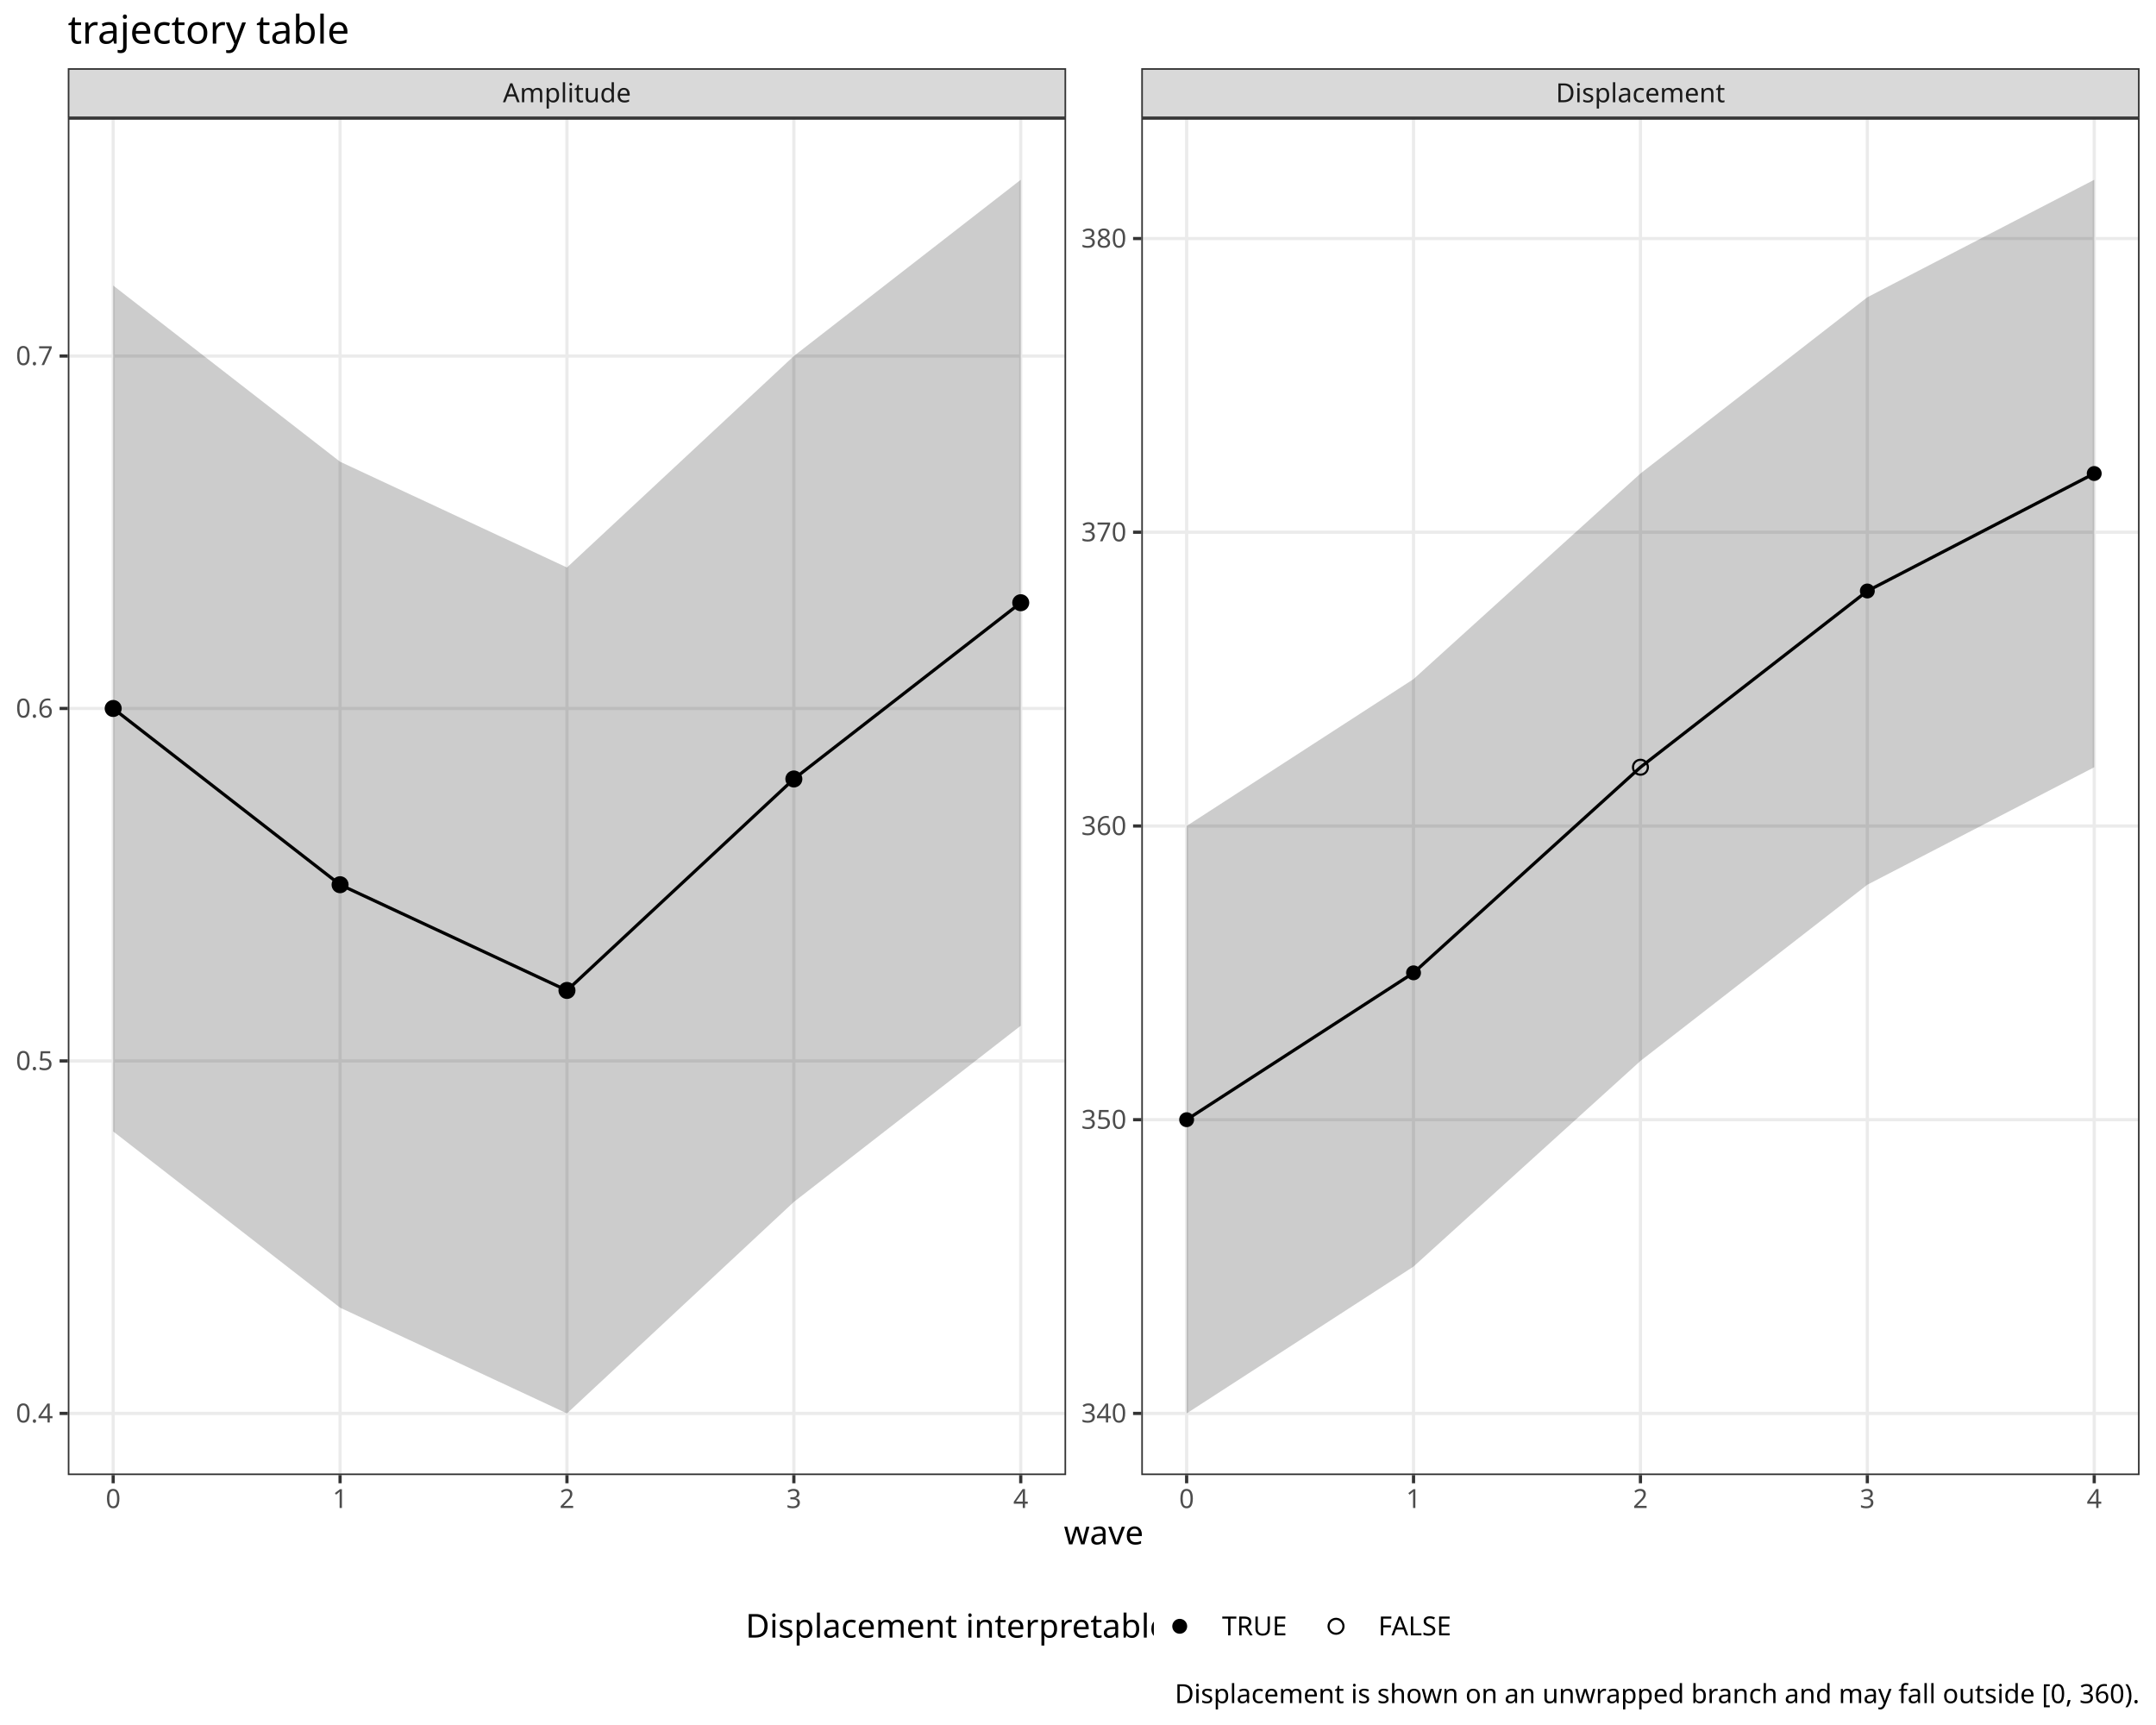
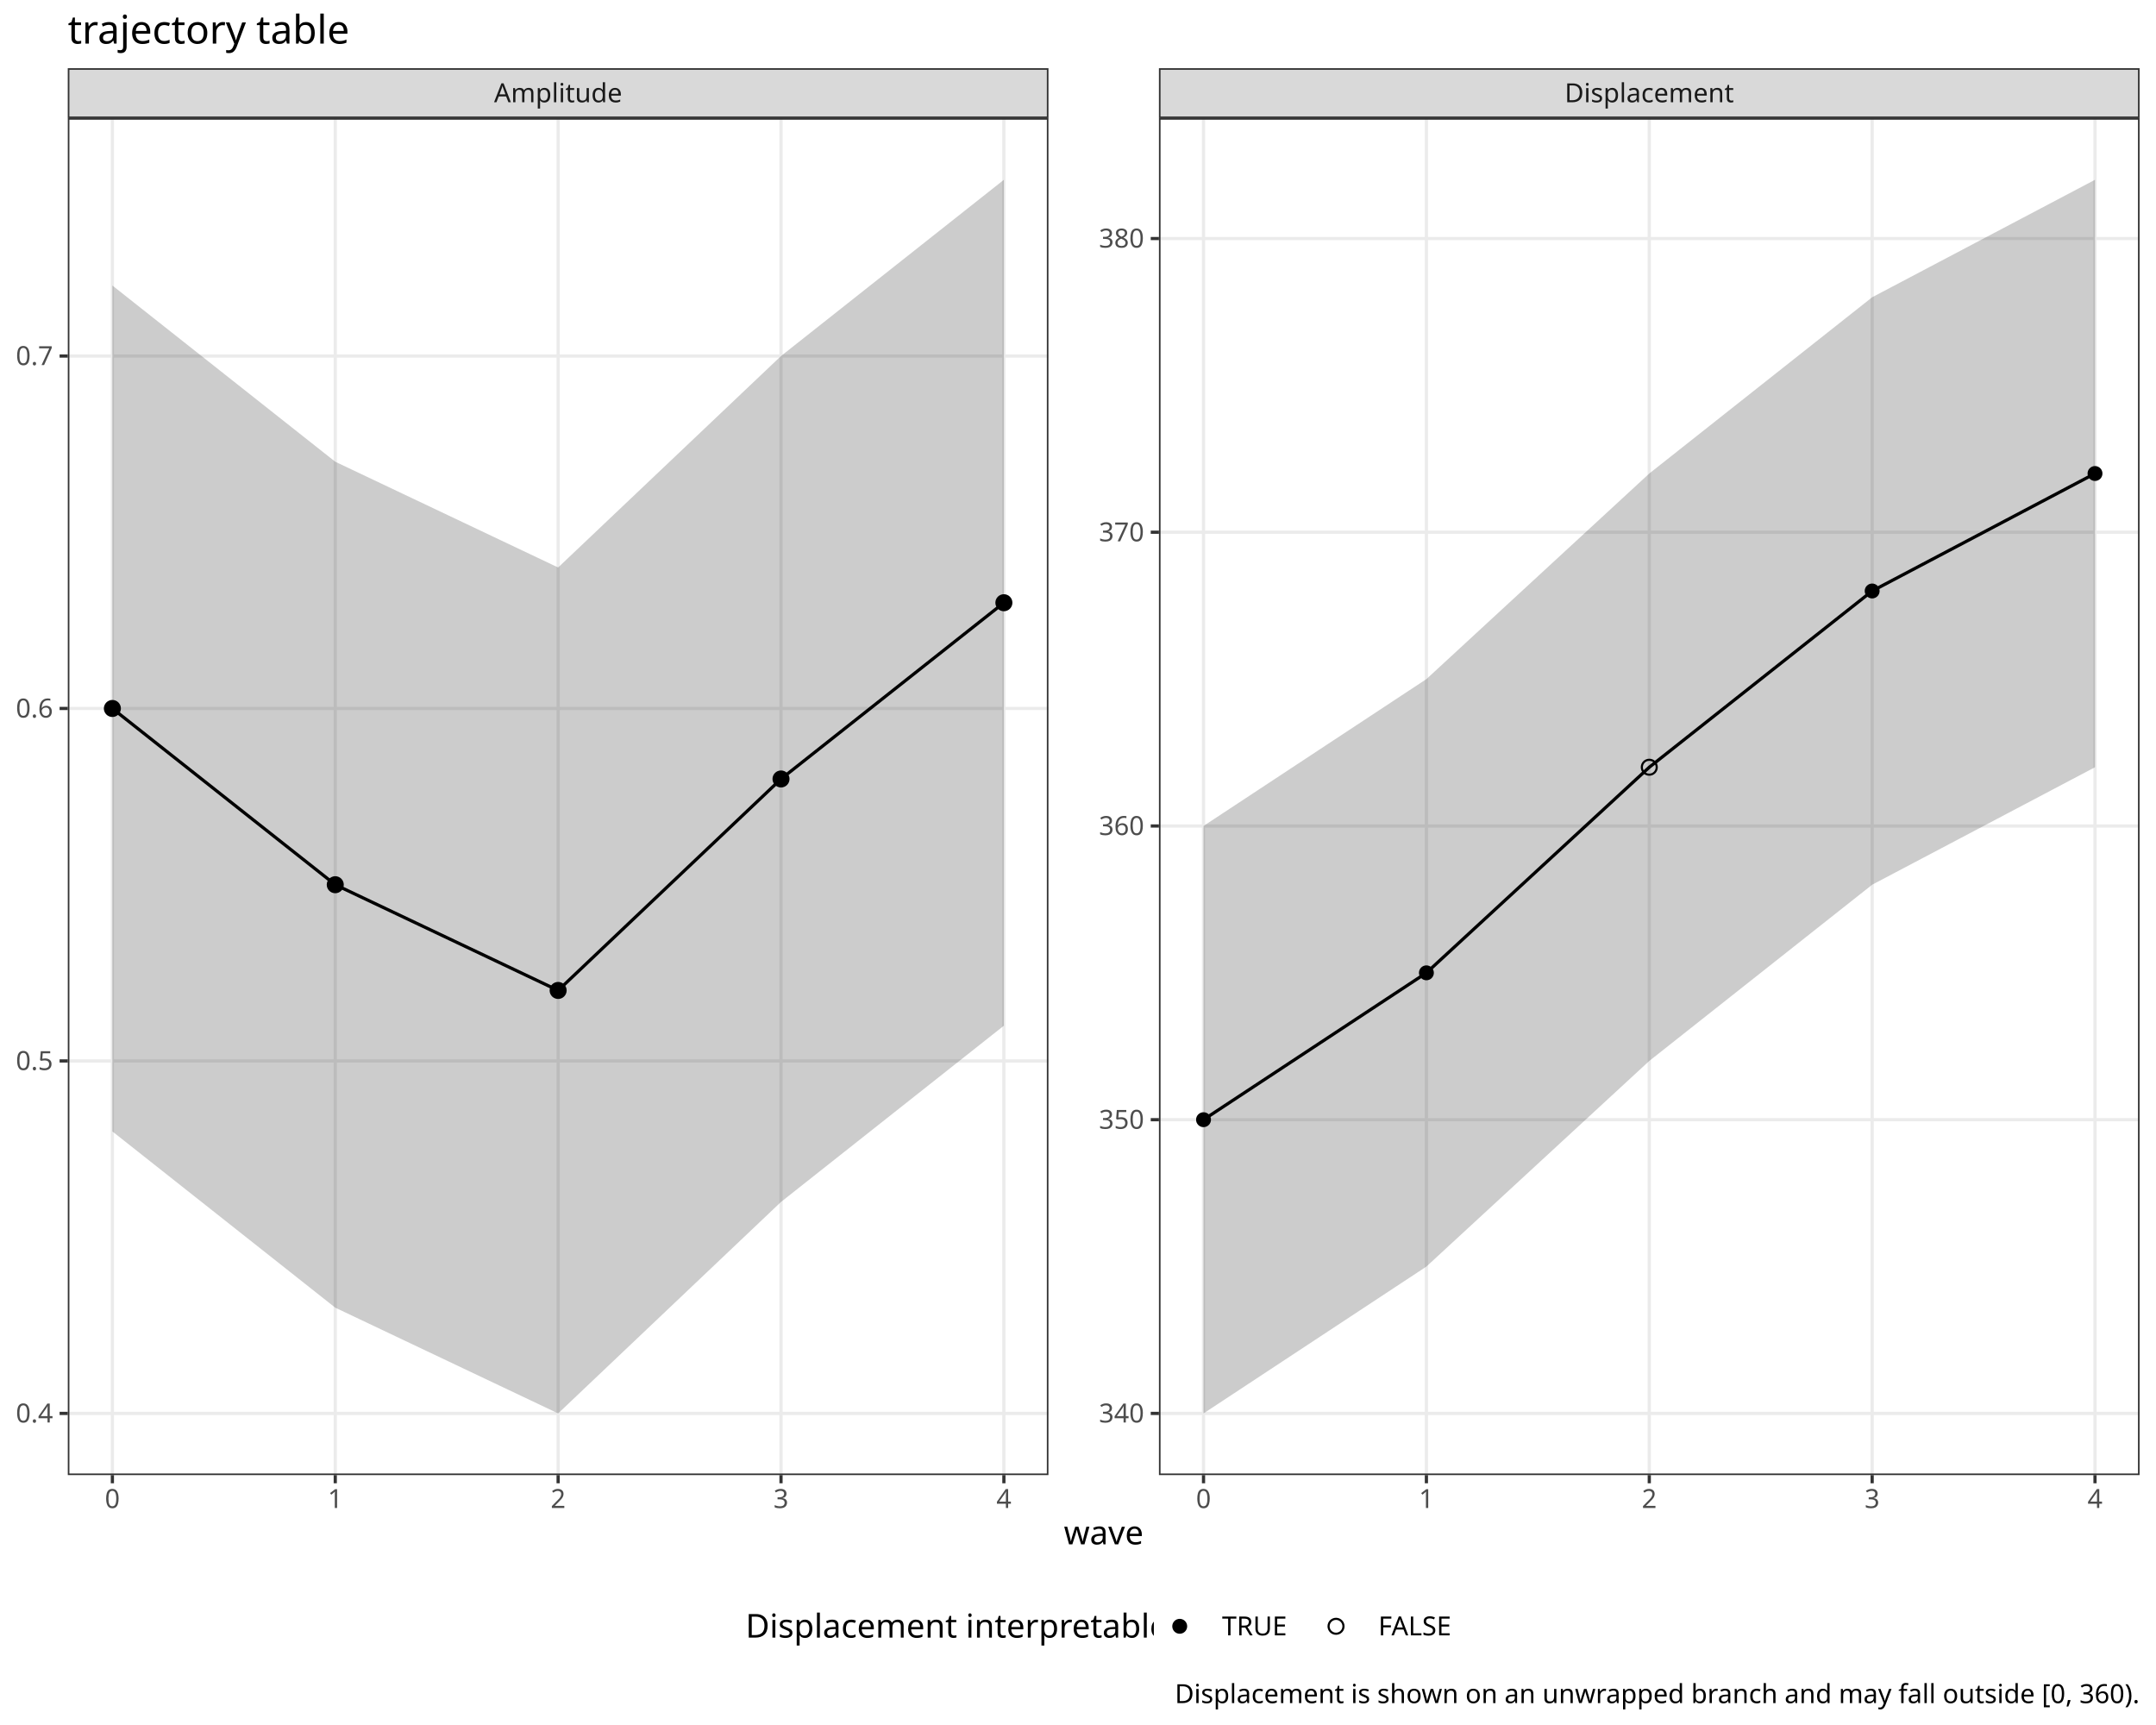
<svg xmlns="http://www.w3.org/2000/svg" class="svglite" data-engine-version="2.0" width="720.00pt" height="576.00pt" viewBox="0 0 720.00 576.00">
  <defs>
    <style type="text/css">
    .svglite line, .svglite polyline, .svglite polygon, .svglite path, .svglite rect, .svglite circle {
      fill: none;
      stroke: #000000;
      stroke-linecap: round;
      stroke-linejoin: round;
      stroke-miterlimit: 10.00;
    }
  </style>
  </defs>
  <rect width="100%" height="100%" style="stroke: none; fill: #FFFFFF;" />
  <defs>
    <clipPath id="cpMC4wMHw3MjAuMDB8MC4wMHw1NzYuMDA=">
      <rect x="0.00" y="0.00" width="720.00" height="576.00" />
    </clipPath>
  </defs>
  <g clip-path="url(#cpMC4wMHw3MjAuMDB8MC4wMHw1NzYuMDA=)">
    <rect x="0.00" y="0.00" width="720.00" height="576.00" style="stroke-width: 1.07; stroke: #FFFFFF; fill: #FFFFFF;" />
  </g>
  <defs>
-     <clipPath id="cpMjIuNjR8MzU2LjA0fDM5LjQzfDQ5Mi41NQ==">
-       <rect x="22.64" y="39.43" width="333.39" height="453.12" />
+     <clipPath id="cpMjIuNjR8MzUwLjE0fDM5LjQzfDQ5Mi41NQ==">
+       <rect x="22.64" y="39.43" width="327.49" height="453.12" />
    </clipPath>
  </defs>
-   <g clip-path="url(#cpMjIuNjR8MzU2LjA0fDM5LjQzfDQ5Mi41NQ==)">
-     <rect x="22.64" y="39.43" width="333.39" height="453.12" style="stroke-width: 1.07; stroke: none; fill: #FFFFFF;" />
-     <polyline points="22.64,471.96 356.04,471.96 " style="stroke-width: 1.07; stroke: #EBEBEB; stroke-linecap: butt;" />
-     <polyline points="22.64,354.26 356.04,354.26 " style="stroke-width: 1.07; stroke: #EBEBEB; stroke-linecap: butt;" />
-     <polyline points="22.64,236.57 356.04,236.57 " style="stroke-width: 1.07; stroke: #EBEBEB; stroke-linecap: butt;" />
-     <polyline points="22.64,118.88 356.04,118.88 " style="stroke-width: 1.07; stroke: #EBEBEB; stroke-linecap: butt;" />
-     <polyline points="37.80,492.55 37.80,39.43 " style="stroke-width: 1.07; stroke: #EBEBEB; stroke-linecap: butt;" />
-     <polyline points="113.57,492.55 113.57,39.43 " style="stroke-width: 1.07; stroke: #EBEBEB; stroke-linecap: butt;" />
-     <polyline points="189.34,492.55 189.34,39.43 " style="stroke-width: 1.07; stroke: #EBEBEB; stroke-linecap: butt;" />
-     <polyline points="265.11,492.55 265.11,39.43 " style="stroke-width: 1.07; stroke: #EBEBEB; stroke-linecap: butt;" />
-     <polyline points="340.88,492.55 340.88,39.43 " style="stroke-width: 1.07; stroke: #EBEBEB; stroke-linecap: butt;" />
-     <polygon points="37.80,95.34 113.57,154.18 189.34,189.49 265.11,118.88 340.88,60.03 340.88,342.49 265.11,401.34 189.34,471.96 113.57,436.65 37.80,377.80 " style="stroke-width: 0.00; stroke: none; stroke-linecap: butt; fill: #000000; fill-opacity: 0.20;" />
-     <polyline points="37.80,95.34 113.57,154.18 189.34,189.49 265.11,118.88 340.88,60.03 " style="stroke-width: 1.07; stroke: none; stroke-linecap: butt;" />
-     <polyline points="340.88,342.49 265.11,401.34 189.34,471.96 113.57,436.65 37.80,377.80 " style="stroke-width: 1.07; stroke: none; stroke-linecap: butt;" />
-     <polyline points="37.80,236.57 113.57,295.42 189.34,330.72 265.11,260.11 340.88,201.26 " style="stroke-width: 1.07; stroke-linecap: butt;" />
-     <circle cx="37.80" cy="236.57" r="2.49" style="stroke-width: 0.71; fill: #000000;" />
-     <circle cx="113.57" cy="295.42" r="2.49" style="stroke-width: 0.71; fill: #000000;" />
-     <circle cx="189.34" cy="330.72" r="2.49" style="stroke-width: 0.71; fill: #000000;" />
-     <circle cx="265.11" cy="260.11" r="2.49" style="stroke-width: 0.71; fill: #000000;" />
-     <circle cx="340.88" cy="201.26" r="2.49" style="stroke-width: 0.71; fill: #000000;" />
-     <rect x="22.64" y="39.43" width="333.39" height="453.12" style="stroke-width: 1.07; stroke: #333333;" />
+   <g clip-path="url(#cpMjIuNjR8MzUwLjE0fDM5LjQzfDQ5Mi41NQ==)">
+     <rect x="22.64" y="39.43" width="327.49" height="453.12" style="stroke-width: 1.07; stroke: none; fill: #FFFFFF;" />
+     <polyline points="22.64,471.96 350.14,471.96 " style="stroke-width: 1.07; stroke: #EBEBEB; stroke-linecap: butt;" />
+     <polyline points="22.64,354.26 350.14,354.26 " style="stroke-width: 1.07; stroke: #EBEBEB; stroke-linecap: butt;" />
+     <polyline points="22.64,236.57 350.14,236.57 " style="stroke-width: 1.07; stroke: #EBEBEB; stroke-linecap: butt;" />
+     <polyline points="22.64,118.88 350.14,118.88 " style="stroke-width: 1.07; stroke: #EBEBEB; stroke-linecap: butt;" />
+     <polyline points="37.53,492.55 37.53,39.43 " style="stroke-width: 1.07; stroke: #EBEBEB; stroke-linecap: butt;" />
+     <polyline points="111.96,492.55 111.96,39.43 " style="stroke-width: 1.07; stroke: #EBEBEB; stroke-linecap: butt;" />
+     <polyline points="186.39,492.55 186.39,39.43 " style="stroke-width: 1.07; stroke: #EBEBEB; stroke-linecap: butt;" />
+     <polyline points="260.82,492.55 260.82,39.43 " style="stroke-width: 1.07; stroke: #EBEBEB; stroke-linecap: butt;" />
+     <polyline points="335.25,492.55 335.25,39.43 " style="stroke-width: 1.07; stroke: #EBEBEB; stroke-linecap: butt;" />
+     <polygon points="37.53,95.34 111.96,154.18 186.39,189.49 260.82,118.88 335.25,60.03 335.25,342.49 260.82,401.34 186.39,471.96 111.96,436.65 37.53,377.80 " style="stroke-width: 0.00; stroke: none; stroke-linecap: butt; fill: #000000; fill-opacity: 0.20;" />
+     <polyline points="37.53,95.34 111.96,154.18 186.39,189.49 260.82,118.88 335.25,60.03 " style="stroke-width: 1.07; stroke: none; stroke-linecap: butt;" />
+     <polyline points="335.25,342.49 260.82,401.34 186.39,471.96 111.96,436.65 37.53,377.80 " style="stroke-width: 1.07; stroke: none; stroke-linecap: butt;" />
+     <polyline points="37.53,236.57 111.96,295.42 186.39,330.72 260.82,260.11 335.25,201.26 " style="stroke-width: 1.07; stroke-linecap: butt;" />
+     <circle cx="37.53" cy="236.57" r="2.49" style="stroke-width: 0.71; fill: #000000;" />
+     <circle cx="111.96" cy="295.42" r="2.49" style="stroke-width: 0.71; fill: #000000;" />
+     <circle cx="186.39" cy="330.72" r="2.49" style="stroke-width: 0.71; fill: #000000;" />
+     <circle cx="260.82" cy="260.11" r="2.49" style="stroke-width: 0.71; fill: #000000;" />
+     <circle cx="335.25" cy="201.26" r="2.49" style="stroke-width: 0.71; fill: #000000;" />
+     <rect x="22.64" y="39.43" width="327.49" height="453.12" style="stroke-width: 1.07; stroke: #333333;" />
  </g>
  <g clip-path="url(#cpMC4wMHw3MjAuMDB8MC4wMHw1NzYuMDA=)">
</g>
  <defs>
-     <clipPath id="cpMzgxLjEzfDcxNC41MnwzOS40M3w0OTIuNTU=">
-       <rect x="381.13" y="39.43" width="333.39" height="453.12" />
+     <clipPath id="cpMzg3LjAzfDcxNC41MnwzOS40M3w0OTIuNTU=">
+       <rect x="387.03" y="39.43" width="327.49" height="453.12" />
    </clipPath>
  </defs>
-   <g clip-path="url(#cpMzgxLjEzfDcxNC41MnwzOS40M3w0OTIuNTU=)">
-     <rect x="381.13" y="39.43" width="333.39" height="453.12" style="stroke-width: 1.07; stroke: none; fill: #FFFFFF;" />
-     <polyline points="381.13,471.96 714.52,471.96 " style="stroke-width: 1.07; stroke: #EBEBEB; stroke-linecap: butt;" />
-     <polyline points="381.13,373.88 714.52,373.88 " style="stroke-width: 1.07; stroke: #EBEBEB; stroke-linecap: butt;" />
-     <polyline points="381.13,275.80 714.52,275.80 " style="stroke-width: 1.07; stroke: #EBEBEB; stroke-linecap: butt;" />
-     <polyline points="381.13,177.72 714.52,177.72 " style="stroke-width: 1.07; stroke: #EBEBEB; stroke-linecap: butt;" />
-     <polyline points="381.13,79.65 714.52,79.65 " style="stroke-width: 1.07; stroke: #EBEBEB; stroke-linecap: butt;" />
-     <polyline points="396.28,492.55 396.28,39.43 " style="stroke-width: 1.07; stroke: #EBEBEB; stroke-linecap: butt;" />
-     <polyline points="472.05,492.55 472.05,39.43 " style="stroke-width: 1.07; stroke: #EBEBEB; stroke-linecap: butt;" />
-     <polyline points="547.83,492.55 547.83,39.43 " style="stroke-width: 1.07; stroke: #EBEBEB; stroke-linecap: butt;" />
-     <polyline points="623.60,492.55 623.60,39.43 " style="stroke-width: 1.07; stroke: #EBEBEB; stroke-linecap: butt;" />
-     <polyline points="699.37,492.55 699.37,39.43 " style="stroke-width: 1.07; stroke: #EBEBEB; stroke-linecap: butt;" />
-     <polygon points="396.28,275.80 472.05,226.76 547.83,158.11 623.60,99.26 699.37,60.03 699.37,256.19 623.60,295.42 547.83,354.26 472.05,422.92 396.28,471.96 " style="stroke-width: 0.00; stroke: none; stroke-linecap: butt; fill: #000000; fill-opacity: 0.20;" />
-     <polyline points="396.28,275.80 472.05,226.76 547.83,158.11 623.60,99.26 699.37,60.03 " style="stroke-width: 1.07; stroke: none; stroke-linecap: butt;" />
-     <polyline points="699.37,256.19 623.60,295.42 547.83,354.26 472.05,422.92 396.28,471.96 " style="stroke-width: 1.07; stroke: none; stroke-linecap: butt;" />
-     <polyline points="396.28,373.88 472.05,324.84 547.83,256.19 623.60,197.34 699.37,158.11 " style="stroke-width: 1.07; stroke-linecap: butt;" />
-     <circle cx="396.28" cy="373.88" r="2.49" style="stroke-width: 0.71; stroke: none; fill: #000000;" />
-     <circle cx="472.05" cy="324.84" r="2.49" style="stroke-width: 0.71; stroke: none; fill: #000000;" />
-     <circle cx="547.83" cy="256.19" r="2.49" style="stroke-width: 0.71;" />
-     <circle cx="623.60" cy="197.34" r="2.49" style="stroke-width: 0.71; stroke: none; fill: #000000;" />
-     <circle cx="699.37" cy="158.11" r="2.49" style="stroke-width: 0.71; stroke: none; fill: #000000;" />
-     <rect x="381.13" y="39.43" width="333.39" height="453.12" style="stroke-width: 1.07; stroke: #333333;" />
+   <g clip-path="url(#cpMzg3LjAzfDcxNC41MnwzOS40M3w0OTIuNTU=)">
+     <rect x="387.03" y="39.43" width="327.49" height="453.12" style="stroke-width: 1.07; stroke: none; fill: #FFFFFF;" />
+     <polyline points="387.03,471.96 714.52,471.96 " style="stroke-width: 1.07; stroke: #EBEBEB; stroke-linecap: butt;" />
+     <polyline points="387.03,373.88 714.52,373.88 " style="stroke-width: 1.07; stroke: #EBEBEB; stroke-linecap: butt;" />
+     <polyline points="387.03,275.80 714.52,275.80 " style="stroke-width: 1.07; stroke: #EBEBEB; stroke-linecap: butt;" />
+     <polyline points="387.03,177.72 714.52,177.72 " style="stroke-width: 1.07; stroke: #EBEBEB; stroke-linecap: butt;" />
+     <polyline points="387.03,79.65 714.52,79.65 " style="stroke-width: 1.07; stroke: #EBEBEB; stroke-linecap: butt;" />
+     <polyline points="401.92,492.55 401.92,39.43 " style="stroke-width: 1.07; stroke: #EBEBEB; stroke-linecap: butt;" />
+     <polyline points="476.35,492.55 476.35,39.43 " style="stroke-width: 1.07; stroke: #EBEBEB; stroke-linecap: butt;" />
+     <polyline points="550.78,492.55 550.78,39.43 " style="stroke-width: 1.07; stroke: #EBEBEB; stroke-linecap: butt;" />
+     <polyline points="625.21,492.55 625.21,39.43 " style="stroke-width: 1.07; stroke: #EBEBEB; stroke-linecap: butt;" />
+     <polyline points="699.63,492.55 699.63,39.43 " style="stroke-width: 1.07; stroke: #EBEBEB; stroke-linecap: butt;" />
+     <polygon points="401.92,275.80 476.35,226.76 550.78,158.11 625.21,99.26 699.63,60.03 699.63,256.19 625.21,295.42 550.78,354.26 476.35,422.92 401.92,471.96 " style="stroke-width: 0.00; stroke: none; stroke-linecap: butt; fill: #000000; fill-opacity: 0.20;" />
+     <polyline points="401.92,275.80 476.35,226.76 550.78,158.11 625.21,99.26 699.63,60.03 " style="stroke-width: 1.07; stroke: none; stroke-linecap: butt;" />
+     <polyline points="699.63,256.19 625.21,295.42 550.78,354.26 476.35,422.92 401.92,471.96 " style="stroke-width: 1.07; stroke: none; stroke-linecap: butt;" />
+     <polyline points="401.92,373.88 476.35,324.84 550.78,256.19 625.21,197.34 699.63,158.11 " style="stroke-width: 1.07; stroke-linecap: butt;" />
+     <circle cx="401.92" cy="373.88" r="2.49" style="stroke-width: 0.71; stroke: none; fill: #000000;" />
+     <circle cx="476.35" cy="324.84" r="2.49" style="stroke-width: 0.71; stroke: none; fill: #000000;" />
+     <circle cx="550.78" cy="256.19" r="2.49" style="stroke-width: 0.71;" />
+     <circle cx="625.21" cy="197.34" r="2.49" style="stroke-width: 0.71; stroke: none; fill: #000000;" />
+     <circle cx="699.63" cy="158.11" r="2.49" style="stroke-width: 0.71; stroke: none; fill: #000000;" />
+     <rect x="387.03" y="39.43" width="327.49" height="453.12" style="stroke-width: 1.07; stroke: #333333;" />
  </g>
  <g clip-path="url(#cpMC4wMHw3MjAuMDB8MC4wMHw1NzYuMDA=)">
</g>
  <defs>
-     <clipPath id="cpMjIuNjR8MzU2LjA0fDIyLjc4fDM5LjQz">
-       <rect x="22.64" y="22.78" width="333.39" height="16.65" />
+     <clipPath id="cpMjIuNjR8MzUwLjE0fDIyLjc4fDM5LjQz">
+       <rect x="22.64" y="22.78" width="327.49" height="16.65" />
    </clipPath>
  </defs>
-   <g clip-path="url(#cpMjIuNjR8MzU2LjA0fDIyLjc4fDM5LjQz)">
-     <rect x="22.64" y="22.78" width="333.39" height="16.65" style="stroke-width: 1.07; stroke: #333333; fill: #D9D9D9;" />
-     <text x="189.34" y="34.14" text-anchor="middle" style="font-size: 8.80px; fill: #1A1A1A; font-family: sans;" textLength="39.14px" lengthAdjust="spacingAndGlyphs">Amplitude</text>
+   <g clip-path="url(#cpMjIuNjR8MzUwLjE0fDIyLjc4fDM5LjQz)">
+     <rect x="22.64" y="22.78" width="327.49" height="16.65" style="stroke-width: 1.07; stroke: #333333; fill: #D9D9D9;" />
+     <text x="186.39" y="34.14" text-anchor="middle" style="font-size: 8.80px; fill: #1A1A1A; font-family: sans;" textLength="39.14px" lengthAdjust="spacingAndGlyphs">Amplitude</text>
  </g>
  <g clip-path="url(#cpMC4wMHw3MjAuMDB8MC4wMHw1NzYuMDA=)">
</g>
  <defs>
-     <clipPath id="cpMzgxLjEzfDcxNC41MnwyMi43OHwzOS40Mw==">
-       <rect x="381.13" y="22.78" width="333.39" height="16.65" />
+     <clipPath id="cpMzg3LjAzfDcxNC41MnwyMi43OHwzOS40Mw==">
+       <rect x="387.03" y="22.78" width="327.49" height="16.65" />
    </clipPath>
  </defs>
-   <g clip-path="url(#cpMzgxLjEzfDcxNC41MnwyMi43OHwzOS40Mw==)">
-     <rect x="381.13" y="22.78" width="333.39" height="16.65" style="stroke-width: 1.07; stroke: #333333; fill: #D9D9D9;" />
-     <text x="547.83" y="34.14" text-anchor="middle" style="font-size: 8.80px; fill: #1A1A1A; font-family: sans;" textLength="53.32px" lengthAdjust="spacingAndGlyphs">Displacement</text>
+   <g clip-path="url(#cpMzg3LjAzfDcxNC41MnwyMi43OHwzOS40Mw==)">
+     <rect x="387.03" y="22.78" width="327.49" height="16.65" style="stroke-width: 1.07; stroke: #333333; fill: #D9D9D9;" />
+     <text x="550.78" y="34.14" text-anchor="middle" style="font-size: 8.80px; fill: #1A1A1A; font-family: sans;" textLength="53.32px" lengthAdjust="spacingAndGlyphs">Displacement</text>
  </g>
  <g clip-path="url(#cpMC4wMHw3MjAuMDB8MC4wMHw1NzYuMDA=)">
-     <polyline points="37.80,495.29 37.80,492.55 " style="stroke-width: 1.07; stroke: #333333; stroke-linecap: butt;" />
-     <polyline points="113.57,495.29 113.57,492.55 " style="stroke-width: 1.07; stroke: #333333; stroke-linecap: butt;" />
-     <polyline points="189.34,495.29 189.34,492.55 " style="stroke-width: 1.07; stroke: #333333; stroke-linecap: butt;" />
-     <polyline points="265.11,495.29 265.11,492.55 " style="stroke-width: 1.07; stroke: #333333; stroke-linecap: butt;" />
-     <polyline points="340.88,495.29 340.88,492.55 " style="stroke-width: 1.07; stroke: #333333; stroke-linecap: butt;" />
-     <text x="37.80" y="503.54" text-anchor="middle" style="font-size: 8.80px; fill: #4D4D4D; font-family: sans;" textLength="4.89px" lengthAdjust="spacingAndGlyphs">0</text>
-     <text x="113.57" y="503.54" text-anchor="middle" style="font-size: 8.80px; fill: #4D4D4D; font-family: sans;" textLength="4.89px" lengthAdjust="spacingAndGlyphs">1</text>
-     <text x="189.34" y="503.54" text-anchor="middle" style="font-size: 8.80px; fill: #4D4D4D; font-family: sans;" textLength="4.89px" lengthAdjust="spacingAndGlyphs">2</text>
-     <text x="265.11" y="503.54" text-anchor="middle" style="font-size: 8.80px; fill: #4D4D4D; font-family: sans;" textLength="4.89px" lengthAdjust="spacingAndGlyphs">3</text>
-     <text x="340.88" y="503.54" text-anchor="middle" style="font-size: 8.80px; fill: #4D4D4D; font-family: sans;" textLength="4.89px" lengthAdjust="spacingAndGlyphs">4</text>
-     <polyline points="396.28,495.29 396.28,492.55 " style="stroke-width: 1.07; stroke: #333333; stroke-linecap: butt;" />
-     <polyline points="472.05,495.29 472.05,492.55 " style="stroke-width: 1.07; stroke: #333333; stroke-linecap: butt;" />
-     <polyline points="547.83,495.29 547.83,492.55 " style="stroke-width: 1.07; stroke: #333333; stroke-linecap: butt;" />
-     <polyline points="623.60,495.29 623.60,492.55 " style="stroke-width: 1.07; stroke: #333333; stroke-linecap: butt;" />
-     <polyline points="699.37,495.29 699.37,492.55 " style="stroke-width: 1.07; stroke: #333333; stroke-linecap: butt;" />
-     <text x="396.28" y="503.54" text-anchor="middle" style="font-size: 8.80px; fill: #4D4D4D; font-family: sans;" textLength="4.89px" lengthAdjust="spacingAndGlyphs">0</text>
-     <text x="472.05" y="503.54" text-anchor="middle" style="font-size: 8.80px; fill: #4D4D4D; font-family: sans;" textLength="4.89px" lengthAdjust="spacingAndGlyphs">1</text>
-     <text x="547.83" y="503.54" text-anchor="middle" style="font-size: 8.80px; fill: #4D4D4D; font-family: sans;" textLength="4.89px" lengthAdjust="spacingAndGlyphs">2</text>
-     <text x="623.60" y="503.54" text-anchor="middle" style="font-size: 8.80px; fill: #4D4D4D; font-family: sans;" textLength="4.89px" lengthAdjust="spacingAndGlyphs">3</text>
-     <text x="699.37" y="503.54" text-anchor="middle" style="font-size: 8.80px; fill: #4D4D4D; font-family: sans;" textLength="4.89px" lengthAdjust="spacingAndGlyphs">4</text>
-     <text x="376.20" y="474.98" text-anchor="end" style="font-size: 8.80px; fill: #4D4D4D; font-family: sans;" textLength="14.68px" lengthAdjust="spacingAndGlyphs">340</text>
-     <text x="376.20" y="376.91" text-anchor="end" style="font-size: 8.80px; fill: #4D4D4D; font-family: sans;" textLength="14.68px" lengthAdjust="spacingAndGlyphs">350</text>
-     <text x="376.20" y="278.83" text-anchor="end" style="font-size: 8.80px; fill: #4D4D4D; font-family: sans;" textLength="14.68px" lengthAdjust="spacingAndGlyphs">360</text>
-     <text x="376.20" y="180.75" text-anchor="end" style="font-size: 8.80px; fill: #4D4D4D; font-family: sans;" textLength="14.68px" lengthAdjust="spacingAndGlyphs">370</text>
-     <text x="376.20" y="82.67" text-anchor="end" style="font-size: 8.80px; fill: #4D4D4D; font-family: sans;" textLength="14.68px" lengthAdjust="spacingAndGlyphs">380</text>
-     <polyline points="378.39,471.96 381.13,471.96 " style="stroke-width: 1.07; stroke: #333333; stroke-linecap: butt;" />
-     <polyline points="378.39,373.88 381.13,373.88 " style="stroke-width: 1.07; stroke: #333333; stroke-linecap: butt;" />
-     <polyline points="378.39,275.80 381.13,275.80 " style="stroke-width: 1.07; stroke: #333333; stroke-linecap: butt;" />
-     <polyline points="378.39,177.72 381.13,177.72 " style="stroke-width: 1.07; stroke: #333333; stroke-linecap: butt;" />
-     <polyline points="378.39,79.65 381.13,79.65 " style="stroke-width: 1.07; stroke: #333333; stroke-linecap: butt;" />
+     <polyline points="37.53,495.29 37.53,492.55 " style="stroke-width: 1.07; stroke: #333333; stroke-linecap: butt;" />
+     <polyline points="111.96,495.29 111.96,492.55 " style="stroke-width: 1.07; stroke: #333333; stroke-linecap: butt;" />
+     <polyline points="186.39,495.29 186.39,492.55 " style="stroke-width: 1.07; stroke: #333333; stroke-linecap: butt;" />
+     <polyline points="260.82,495.29 260.82,492.55 " style="stroke-width: 1.07; stroke: #333333; stroke-linecap: butt;" />
+     <polyline points="335.25,495.29 335.25,492.55 " style="stroke-width: 1.07; stroke: #333333; stroke-linecap: butt;" />
+     <text x="37.53" y="503.54" text-anchor="middle" style="font-size: 8.80px; fill: #4D4D4D; font-family: sans;" textLength="4.89px" lengthAdjust="spacingAndGlyphs">0</text>
+     <text x="111.96" y="503.54" text-anchor="middle" style="font-size: 8.80px; fill: #4D4D4D; font-family: sans;" textLength="4.89px" lengthAdjust="spacingAndGlyphs">1</text>
+     <text x="186.39" y="503.54" text-anchor="middle" style="font-size: 8.80px; fill: #4D4D4D; font-family: sans;" textLength="4.89px" lengthAdjust="spacingAndGlyphs">2</text>
+     <text x="260.82" y="503.54" text-anchor="middle" style="font-size: 8.80px; fill: #4D4D4D; font-family: sans;" textLength="4.89px" lengthAdjust="spacingAndGlyphs">3</text>
+     <text x="335.25" y="503.54" text-anchor="middle" style="font-size: 8.80px; fill: #4D4D4D; font-family: sans;" textLength="4.89px" lengthAdjust="spacingAndGlyphs">4</text>
+     <polyline points="401.92,495.29 401.92,492.55 " style="stroke-width: 1.07; stroke: #333333; stroke-linecap: butt;" />
+     <polyline points="476.35,495.29 476.35,492.55 " style="stroke-width: 1.07; stroke: #333333; stroke-linecap: butt;" />
+     <polyline points="550.78,495.29 550.78,492.55 " style="stroke-width: 1.07; stroke: #333333; stroke-linecap: butt;" />
+     <polyline points="625.21,495.29 625.21,492.55 " style="stroke-width: 1.07; stroke: #333333; stroke-linecap: butt;" />
+     <polyline points="699.63,495.29 699.63,492.55 " style="stroke-width: 1.07; stroke: #333333; stroke-linecap: butt;" />
+     <text x="401.92" y="503.54" text-anchor="middle" style="font-size: 8.80px; fill: #4D4D4D; font-family: sans;" textLength="4.89px" lengthAdjust="spacingAndGlyphs">0</text>
+     <text x="476.35" y="503.54" text-anchor="middle" style="font-size: 8.80px; fill: #4D4D4D; font-family: sans;" textLength="4.89px" lengthAdjust="spacingAndGlyphs">1</text>
+     <text x="550.78" y="503.54" text-anchor="middle" style="font-size: 8.80px; fill: #4D4D4D; font-family: sans;" textLength="4.89px" lengthAdjust="spacingAndGlyphs">2</text>
+     <text x="625.21" y="503.54" text-anchor="middle" style="font-size: 8.80px; fill: #4D4D4D; font-family: sans;" textLength="4.89px" lengthAdjust="spacingAndGlyphs">3</text>
+     <text x="699.63" y="503.54" text-anchor="middle" style="font-size: 8.80px; fill: #4D4D4D; font-family: sans;" textLength="4.89px" lengthAdjust="spacingAndGlyphs">4</text>
+     <text x="382.10" y="474.98" text-anchor="end" style="font-size: 8.80px; fill: #4D4D4D; font-family: sans;" textLength="14.68px" lengthAdjust="spacingAndGlyphs">340</text>
+     <text x="382.10" y="376.91" text-anchor="end" style="font-size: 8.80px; fill: #4D4D4D; font-family: sans;" textLength="14.68px" lengthAdjust="spacingAndGlyphs">350</text>
+     <text x="382.10" y="278.83" text-anchor="end" style="font-size: 8.80px; fill: #4D4D4D; font-family: sans;" textLength="14.68px" lengthAdjust="spacingAndGlyphs">360</text>
+     <text x="382.10" y="180.75" text-anchor="end" style="font-size: 8.80px; fill: #4D4D4D; font-family: sans;" textLength="14.68px" lengthAdjust="spacingAndGlyphs">370</text>
+     <text x="382.10" y="82.67" text-anchor="end" style="font-size: 8.80px; fill: #4D4D4D; font-family: sans;" textLength="14.68px" lengthAdjust="spacingAndGlyphs">380</text>
+     <polyline points="384.29,471.96 387.03,471.96 " style="stroke-width: 1.07; stroke: #333333; stroke-linecap: butt;" />
+     <polyline points="384.29,373.88 387.03,373.88 " style="stroke-width: 1.07; stroke: #333333; stroke-linecap: butt;" />
+     <polyline points="384.29,275.80 387.03,275.80 " style="stroke-width: 1.07; stroke: #333333; stroke-linecap: butt;" />
+     <polyline points="384.29,177.72 387.03,177.72 " style="stroke-width: 1.07; stroke: #333333; stroke-linecap: butt;" />
+     <polyline points="384.29,79.65 387.03,79.65 " style="stroke-width: 1.07; stroke: #333333; stroke-linecap: butt;" />
    <text x="17.71" y="474.98" text-anchor="end" style="font-size: 8.80px; fill: #4D4D4D; font-family: sans;" textLength="12.23px" lengthAdjust="spacingAndGlyphs">0.4</text>
    <text x="17.71" y="357.29" text-anchor="end" style="font-size: 8.80px; fill: #4D4D4D; font-family: sans;" textLength="12.23px" lengthAdjust="spacingAndGlyphs">0.5</text>
    <text x="17.71" y="239.60" text-anchor="end" style="font-size: 8.80px; fill: #4D4D4D; font-family: sans;" textLength="12.23px" lengthAdjust="spacingAndGlyphs">0.6</text>
    <text x="17.71" y="121.90" text-anchor="end" style="font-size: 8.80px; fill: #4D4D4D; font-family: sans;" textLength="12.23px" lengthAdjust="spacingAndGlyphs">0.7</text>
    <polyline points="19.90,471.96 22.64,471.96 " style="stroke-width: 1.07; stroke: #333333; stroke-linecap: butt;" />
    <polyline points="19.90,354.26 22.64,354.26 " style="stroke-width: 1.07; stroke: #333333; stroke-linecap: butt;" />
    <polyline points="19.90,236.57 22.64,236.57 " style="stroke-width: 1.07; stroke: #333333; stroke-linecap: butt;" />
    <polyline points="19.90,118.88 22.64,118.88 " style="stroke-width: 1.07; stroke: #333333; stroke-linecap: butt;" />
    <text x="368.58" y="515.68" text-anchor="middle" style="font-size: 11.00px; font-family: sans;" textLength="25.69px" lengthAdjust="spacingAndGlyphs">wave</text>
    <rect x="243.51" y="528.92" width="250.14" height="28.24" style="stroke-width: 1.07; stroke: none; fill: #FFFFFF;" />
    <text x="248.99" y="546.82" style="font-size: 11.00px; font-family: sans;" textLength="130.86px" lengthAdjust="spacingAndGlyphs">Displacement interpretable</text>
    <rect x="385.33" y="534.40" width="17.28" height="17.28" style="stroke-width: 1.07; stroke: none; fill: #FFFFFF;" />
    <circle cx="393.97" cy="543.04" r="2.49" style="stroke-width: 0.71; stroke: none; fill: #000000;" />
    <rect x="437.53" y="534.40" width="17.28" height="17.28" style="stroke-width: 1.07; stroke: none; fill: #FFFFFF;" />
    <circle cx="446.17" cy="543.04" r="2.49" style="stroke-width: 0.71;" />
    <text x="408.09" y="546.07" style="font-size: 8.80px; font-family: sans;" textLength="23.96px" lengthAdjust="spacingAndGlyphs">TRUE</text>
    <text x="460.29" y="546.07" style="font-size: 8.80px; font-family: sans;" textLength="27.88px" lengthAdjust="spacingAndGlyphs">FALSE</text>
    <text x="22.64" y="14.56" style="font-size: 13.20px; font-family: sans;" textLength="86.58px" lengthAdjust="spacingAndGlyphs">trajectory table</text>
    <text x="714.52" y="568.69" text-anchor="end" style="font-size: 8.80px; font-family: sans;" textLength="305.28px" lengthAdjust="spacingAndGlyphs">Displacement is shown on an unwrapped branch and may fall outside [0, 360).</text>
  </g>
</svg>
